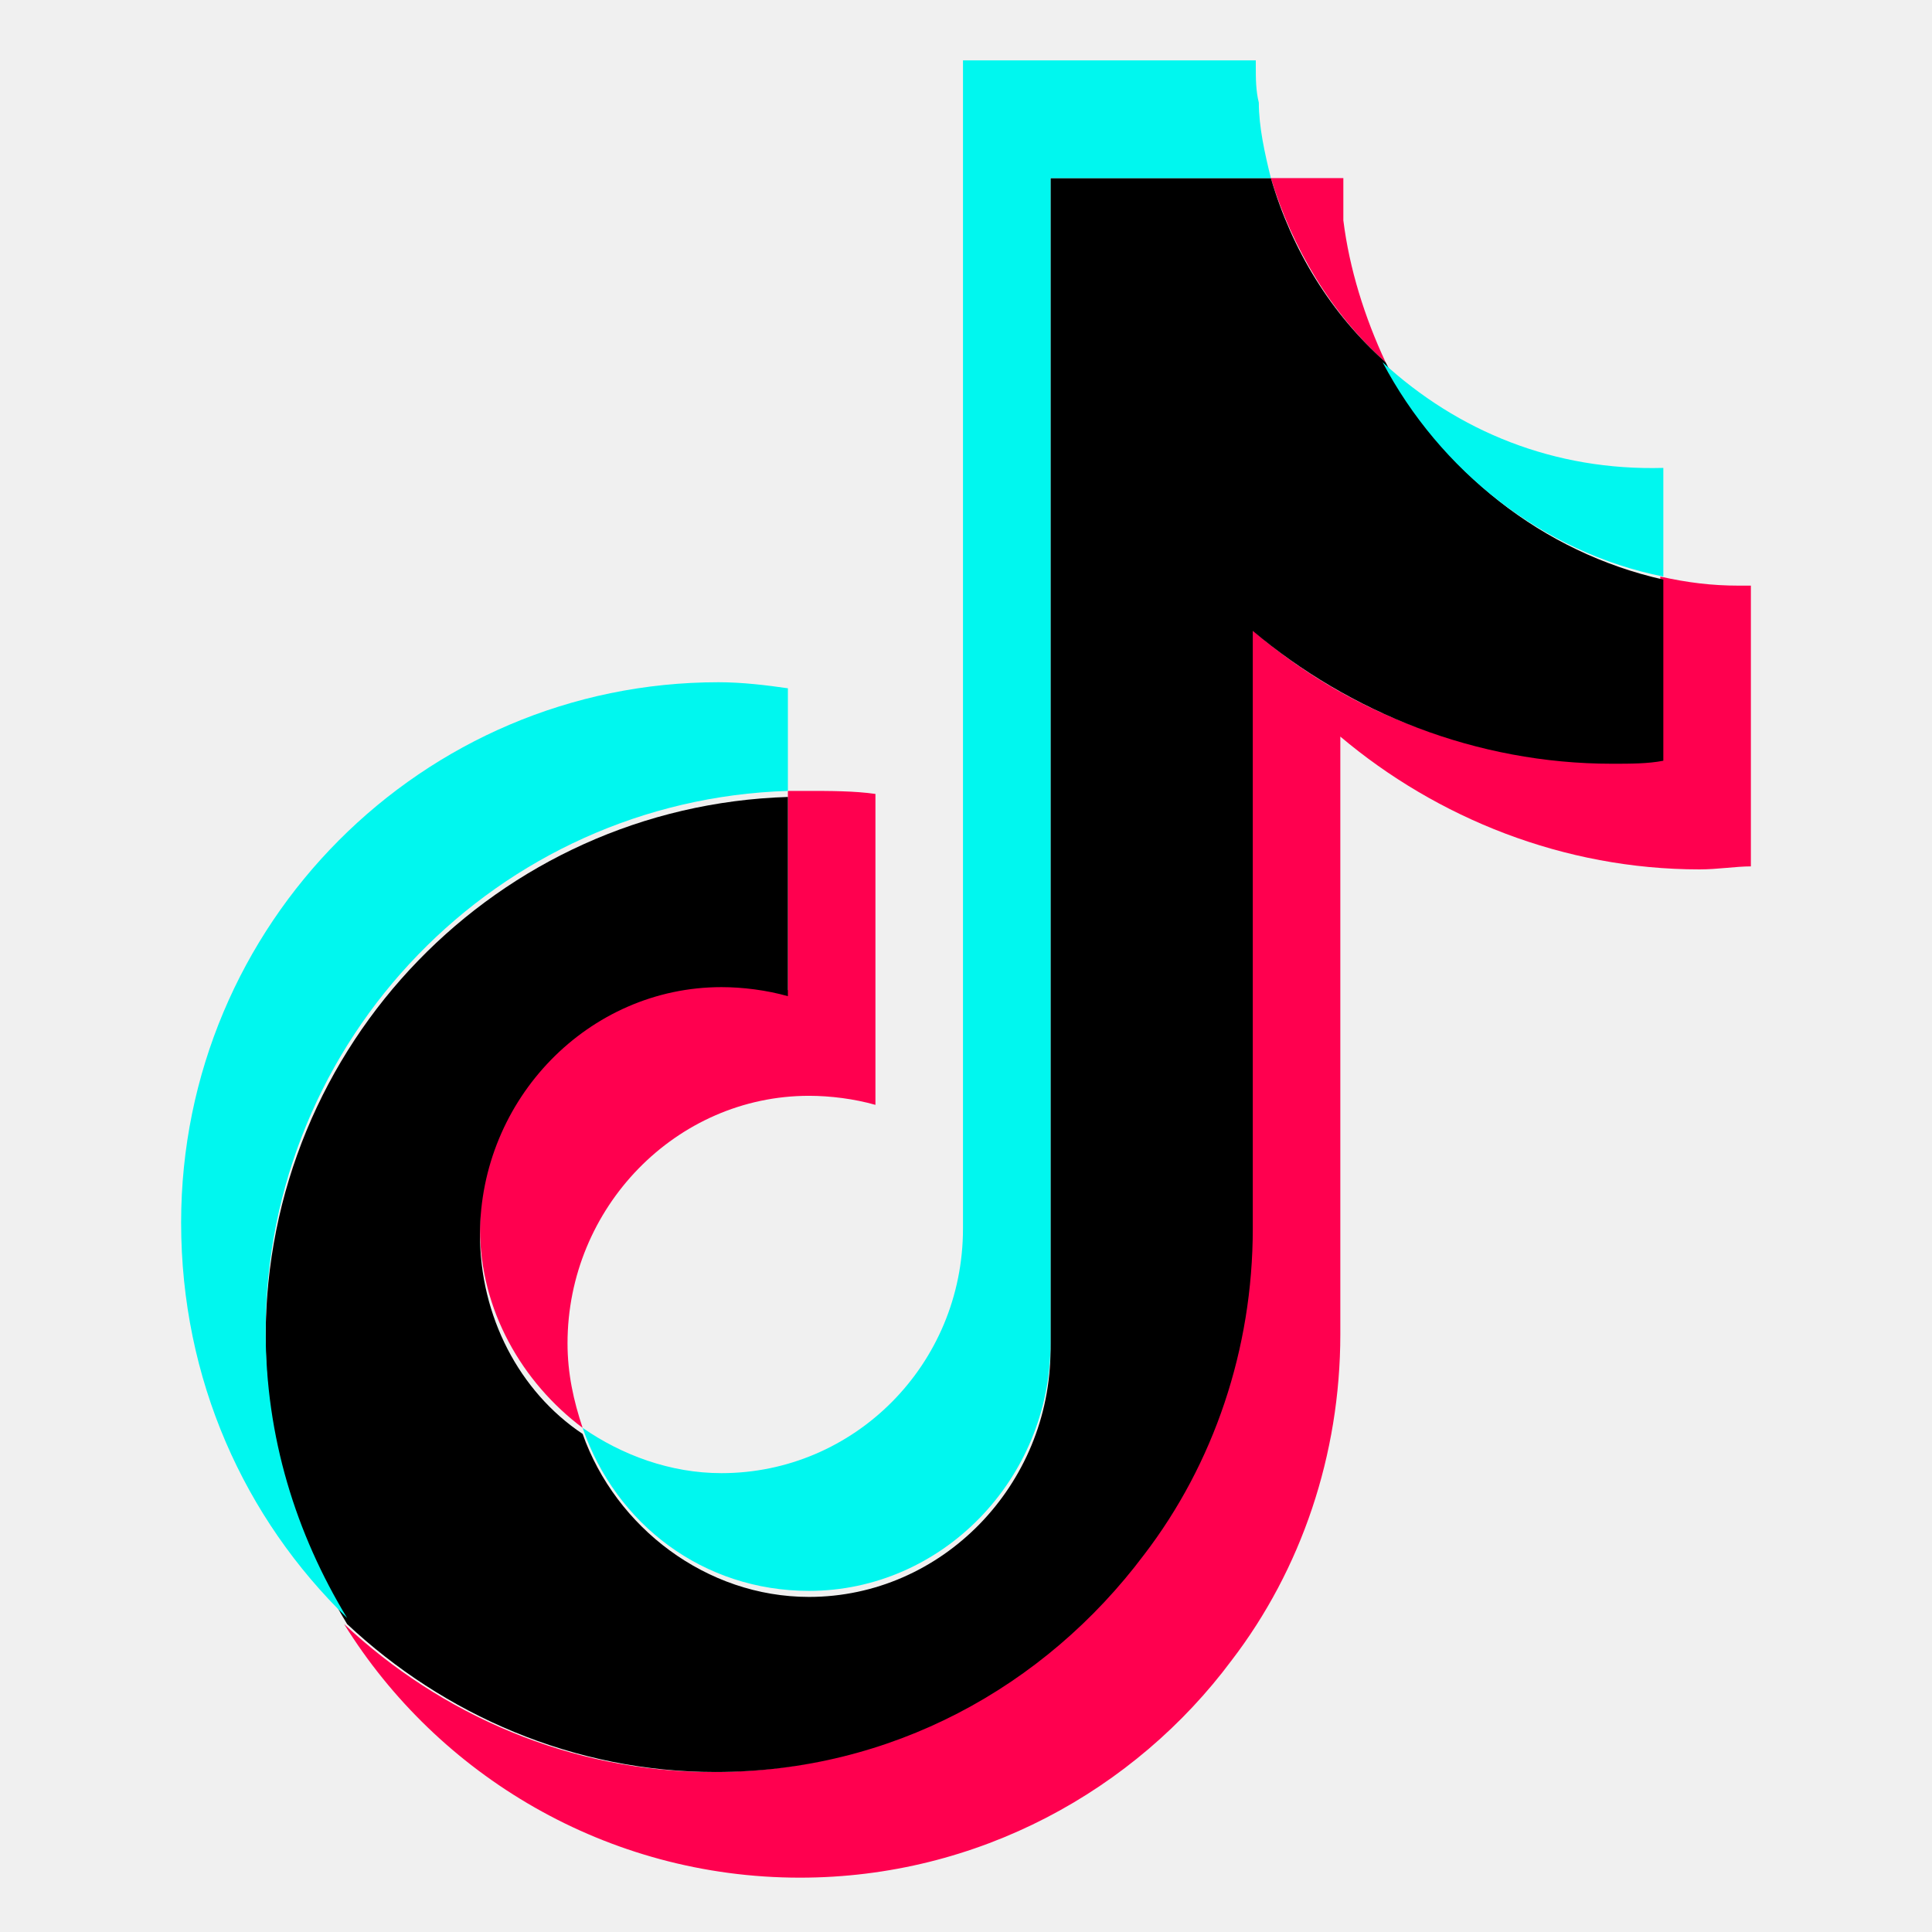
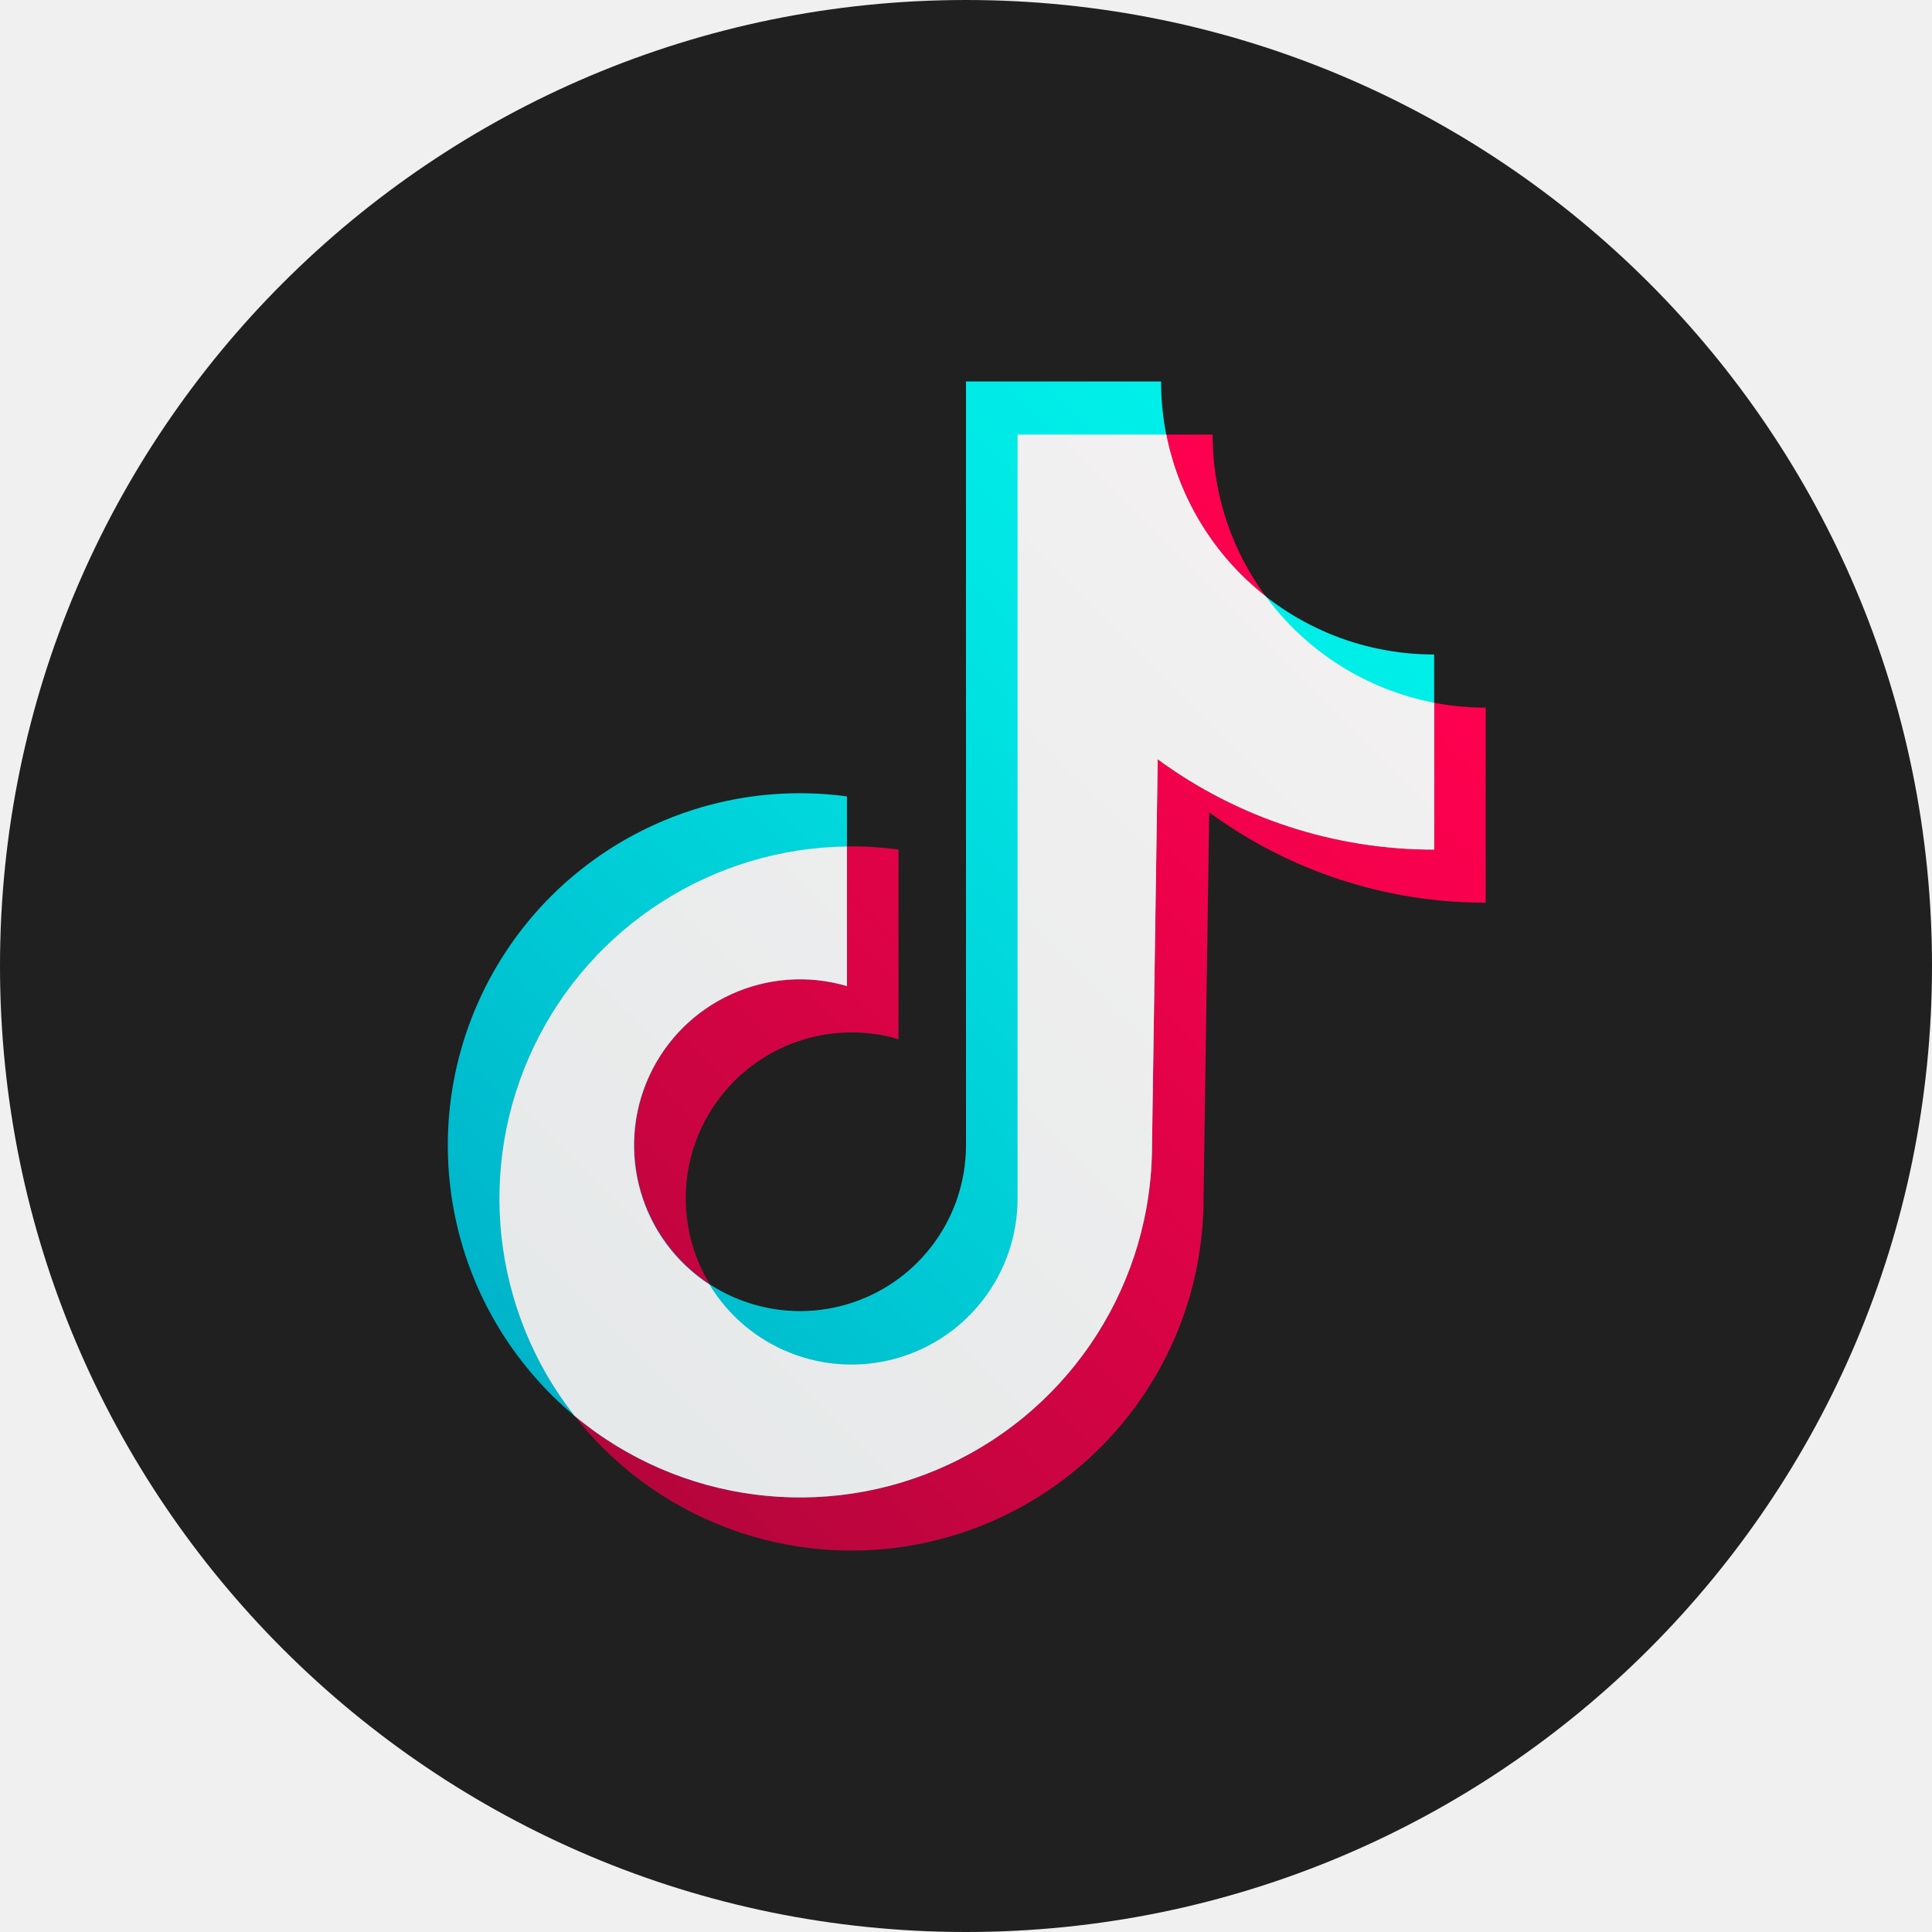
- <svg xmlns="http://www.w3.org/2000/svg" style="enable-background:new 0 0 64 64;" version="1.1" viewBox="0 0 64 64" xml:space="preserve">
-   <style type="text/css">
- 		.st0 {
- 			fill: #4267B2;
- 		}
+ <svg xmlns="http://www.w3.org/2000/svg" data-name="Layer 1" id="Layer_1" viewBox="0 0 512 512">
+   <defs>
+     <style>
+             .cls-1 {
+                 fill: url(#linear-gradient);
+             }

- 		.st1 {
- 			fill: url(#SVGID_1_);
- 		}
+             .cls-2 {
+                 fill: url(#linear-gradient-2);
+             }

- 		.st2 {
- 			fill: #FFFFFF;
- 		}
+             .cls-3 {
+                 fill: url(#linear-gradient-3);
+             }

- 		.st3 {
- 			fill: #C2191E;
- 		}
- 
- 		.st4 {
- 			fill: #1DA1F3;
- 		}
- 
- 		.st5 {
- 			fill: #FEFE00;
- 		}
- 
- 		.st6 {
- 			fill: #25D366;
- 			stroke: #FFFFFF;
- 			stroke-width: 5;
- 			stroke-miterlimit: 10;
- 		}
- 
- 		.st7 {
- 			fill: #CB2027;
- 		}
- 
- 		.st8 {
- 			fill: #0077B5;
- 		}
- 
- 		.st9 {
- 			fill: url(#SVGID_2_);
- 		}
- 
- 		.st10 {
- 			fill: url(#SVGID_3_);
- 		}
- 
- 		.st11 {
- 			fill: #FF004F;
- 		}
- 
- 		.st12 {
- 			fill: #00F7EF;
- 		}
- 
- 		.st13 {
- 			fill: #5181B8;
- 		}
- 
- 		.st14 {
- 			fill: #395976;
- 		}
- 
- 		.st15 {
- 			fill: #F58220;
- 		}
- 
- 		.st16 {
- 			fill: #E6162D;
- 		}
- 
- 		.st17 {
- 			fill: #FF9933;
- 		}
- 	</style>
-   <g id="guidlines" />
-   <g id="FB" />
-   <g id="ig" />
-   <g id="yt" />
-   <g id="twitter" />
-   <g id="snapchat" />
-   <g id="WA" />
-   <g id="Pinterrest" />
-   <g id="Layer_9" />
-   <g id="Layer_10" />
-   <g id="Layer_11">
-     <g>
-       <g>
-         <path class="st11" d="M58,19.4v9.3c-0.5,0-1.1,0.1-1.7,0.1c-4.5,0-8.7-1.7-11.9-4.4v19.8c0,4-1.3,7.8-3.6,10.8     c-3.2,4.3-8.4,7.2-14.3,7.2c-6.4,0-12-3.4-15.1-8.4c3.2,3,7.5,4.9,12.2,4.9c5.8,0,11-2.8,14.2-7.2c2.2-3,3.6-6.7,3.6-10.8V20.8     c3.2,2.8,7.3,4.4,11.9,4.4c0.6,0,1.1,0,1.7-0.1v-6c0.9,0.2,1.7,0.3,2.6,0.3H58z" />
-         <path class="st11" d="M29,26.3v10.3c-0.7-0.2-1.5-0.3-2.2-0.3c-4.4,0-8,3.7-8,8.2c0,1,0.2,1.9,0.5,2.8c-2-1.5-3.4-3.9-3.4-6.6     c0-4.5,3.6-8.2,8-8.2c0.8,0,1.5,0.1,2.2,0.3l0-6.6c0.2,0,0.4,0,0.6,0C27.5,26.2,28.3,26.2,29,26.3z" />
-         <path class="st11" d="M45.9,12c-1.8-1.6-3.1-3.8-3.8-6.1h2.4c0,0.5,0,0.9,0,1.4C44.7,8.9,45.2,10.5,45.9,12z" />
-       </g>
-     </g>
-     <path d="M55.1,19.2v6c-0.5,0.1-1.1,0.1-1.7,0.1c-4.5,0-8.7-1.7-11.9-4.4v19.8c0,4-1.3,7.8-3.6,10.8c-3.3,4.4-8.4,7.2-14.2,7.2   c-4.7,0-9-1.9-12.2-4.9c-1.7-2.8-2.7-6-2.7-9.5c0-9.7,7.7-17.6,17.3-17.9l0,6.6c-0.7-0.2-1.5-0.3-2.2-0.3c-4.4,0-8,3.7-8,8.2   c0,2.7,1.3,5.2,3.4,6.6c1.1,3.1,4.1,5.4,7.5,5.4c4.4,0,8-3.7,8-8.2V5.9h7.3c0.7,2.4,2,4.5,3.8,6.1C47.7,15.6,51.1,18.3,55.1,19.2z" />
-     <g>
-       <g>
-         <g>
-           <path class="st12" d="M26.1,22.8l0,3.4c-9.6,0.3-17.3,8.2-17.3,17.9c0,3.5,1,6.7,2.7,9.5C8.1,50.3,6,45.7,6,40.5      c0-9.9,8-17.9,17.8-17.9C24.6,22.6,25.4,22.7,26.1,22.8z" />
-           <path class="st12" d="M42.1,5.9h-7.3v38.6c0,4.5-3.6,8.2-8,8.2c-3.5,0-6.4-2.2-7.5-5.4c1.3,0.9,2.9,1.5,4.6,1.5      c4.4,0,8-3.6,8-8.1V2h9.7v0.2c0,0.4,0,0.8,0.1,1.2C41.7,4.2,41.9,5.1,42.1,5.9z" />
-         </g>
-       </g>
-       <path class="st12" d="M55.1,15.5C55.1,15.5,55.1,15.5,55.1,15.5v3.6c-4-0.8-7.4-3.5-9.3-7.1C48.3,14.3,51.5,15.6,55.1,15.5z" />
-     </g>
-   </g>
-   <g id="Layer_12" />
-   <g id="Layer_13" />
-   <g id="Layer_14" />
-   <g id="Layer_15" />
-   <g id="Layer_16" />
-   <g id="Layer_17" />
+             .cls-4 {
+                 fill: url(#linear-gradient-4);
+             }
+         </style>
+     <linearGradient gradientUnits="userSpaceOnUse" id="linear-gradient" x1="-1.347" x2="510.699" y1="513.347" y2="1.301">
+       <stop offset="0" stop-color="#202020" />
+       <stop offset="1" stop-color="#202020" />
+     </linearGradient>
+     <linearGradient gradientUnits="userSpaceOnUse" id="linear-gradient-2" x1="153.06" x2="368.112" y1="376.967" y2="161.914">
+       <stop offset="0" stop-color="#b5053c" />
+       <stop offset="0.233" stop-color="#c90441" />
+       <stop offset="0.737" stop-color="#f0014b" />
+       <stop offset="1" stop-color="#ff004f" />
+     </linearGradient>
+     <linearGradient gradientUnits="userSpaceOnUse" id="linear-gradient-3" x1="136.192" x2="362.722" y1="366.084" y2="139.555">
+       <stop offset="0" stop-color="#00b2c9" />
+       <stop offset="0.283" stop-color="#00c8d4" />
+       <stop offset="0.741" stop-color="#00e6e4" />
+       <stop offset="1" stop-color="#00f1ea" />
+     </linearGradient>
+     <linearGradient gradientUnits="userSpaceOnUse" id="linear-gradient-4" x1="9.279" x2="510.704" y1="506.873" y2="5.448">
+       <stop offset="0" stop-color="#dde3e4" />
+       <stop offset="1" stop-color="#fcf7f7" />
+     </linearGradient>
+   </defs>
+   <path class="cls-1" d="M256,0C114.615,0,0,114.615,0,256S114.615,512,256,512,512,397.385,512,256,397.385,0,256,0Z" />
+   <path class="cls-2" d="M393.729,187.531a72.364,72.364,0,0,1-72.365-72.364h-51.7V317.615a43.964,43.964,0,1,1-31.547-42.221V225.138a93.308,93.308,0,1,0,80.839,92.477l1.5-102.332a123.5,123.5,0,0,0,73.267,23.946Z" />
+   <path class="cls-3" d="M380.062,173.448A72.364,72.364,0,0,1,307.7,101.083H256V303.531a43.964,43.964,0,1,1-31.547-42.22V211.054a93.308,93.308,0,1,0,80.839,92.477L306.8,201.2a123.5,123.5,0,0,0,73.267,23.945Z" />
+   <path class="cls-4" d="M380.062,186.237a72.365,72.365,0,0,1-44.615-28.176,72.346,72.346,0,0,1-26.375-42.894H269.667V317.615a44.015,44.015,0,0,1-81.653,22.815,44.018,44.018,0,0,1,36.439-79.119V224.328a93.3,93.3,0,0,0-72.236,150.841,93.3,93.3,0,0,0,153.075-71.638L306.8,201.2a123.5,123.5,0,0,0,73.267,23.945Z" />
</svg>
